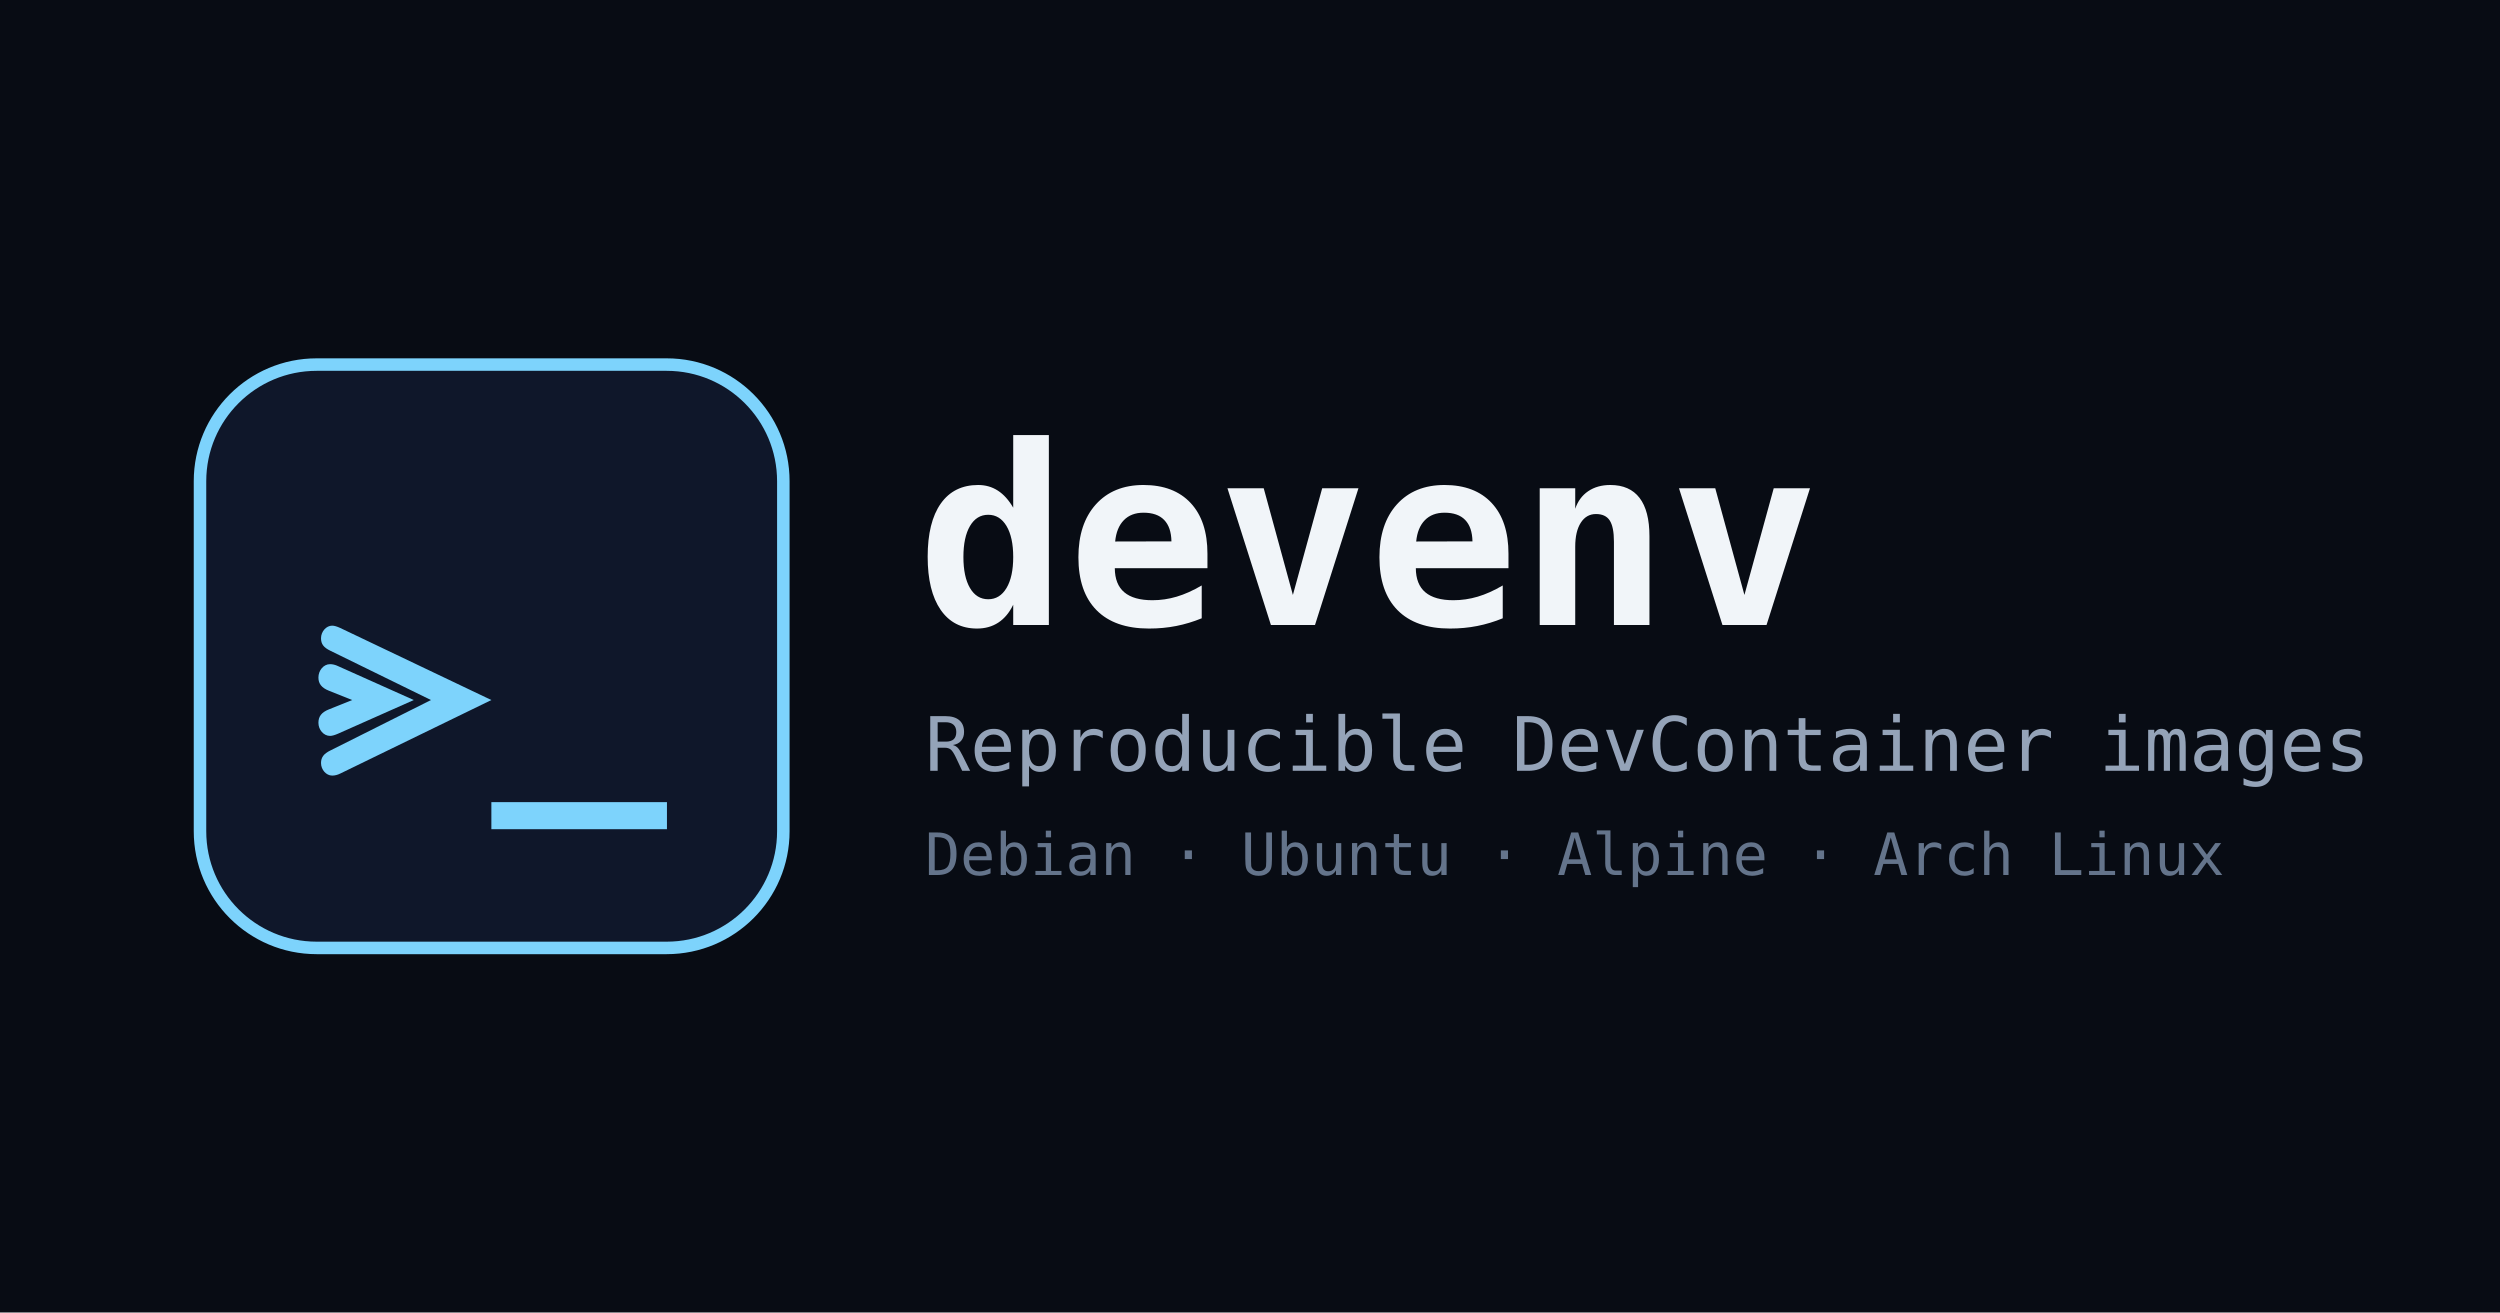
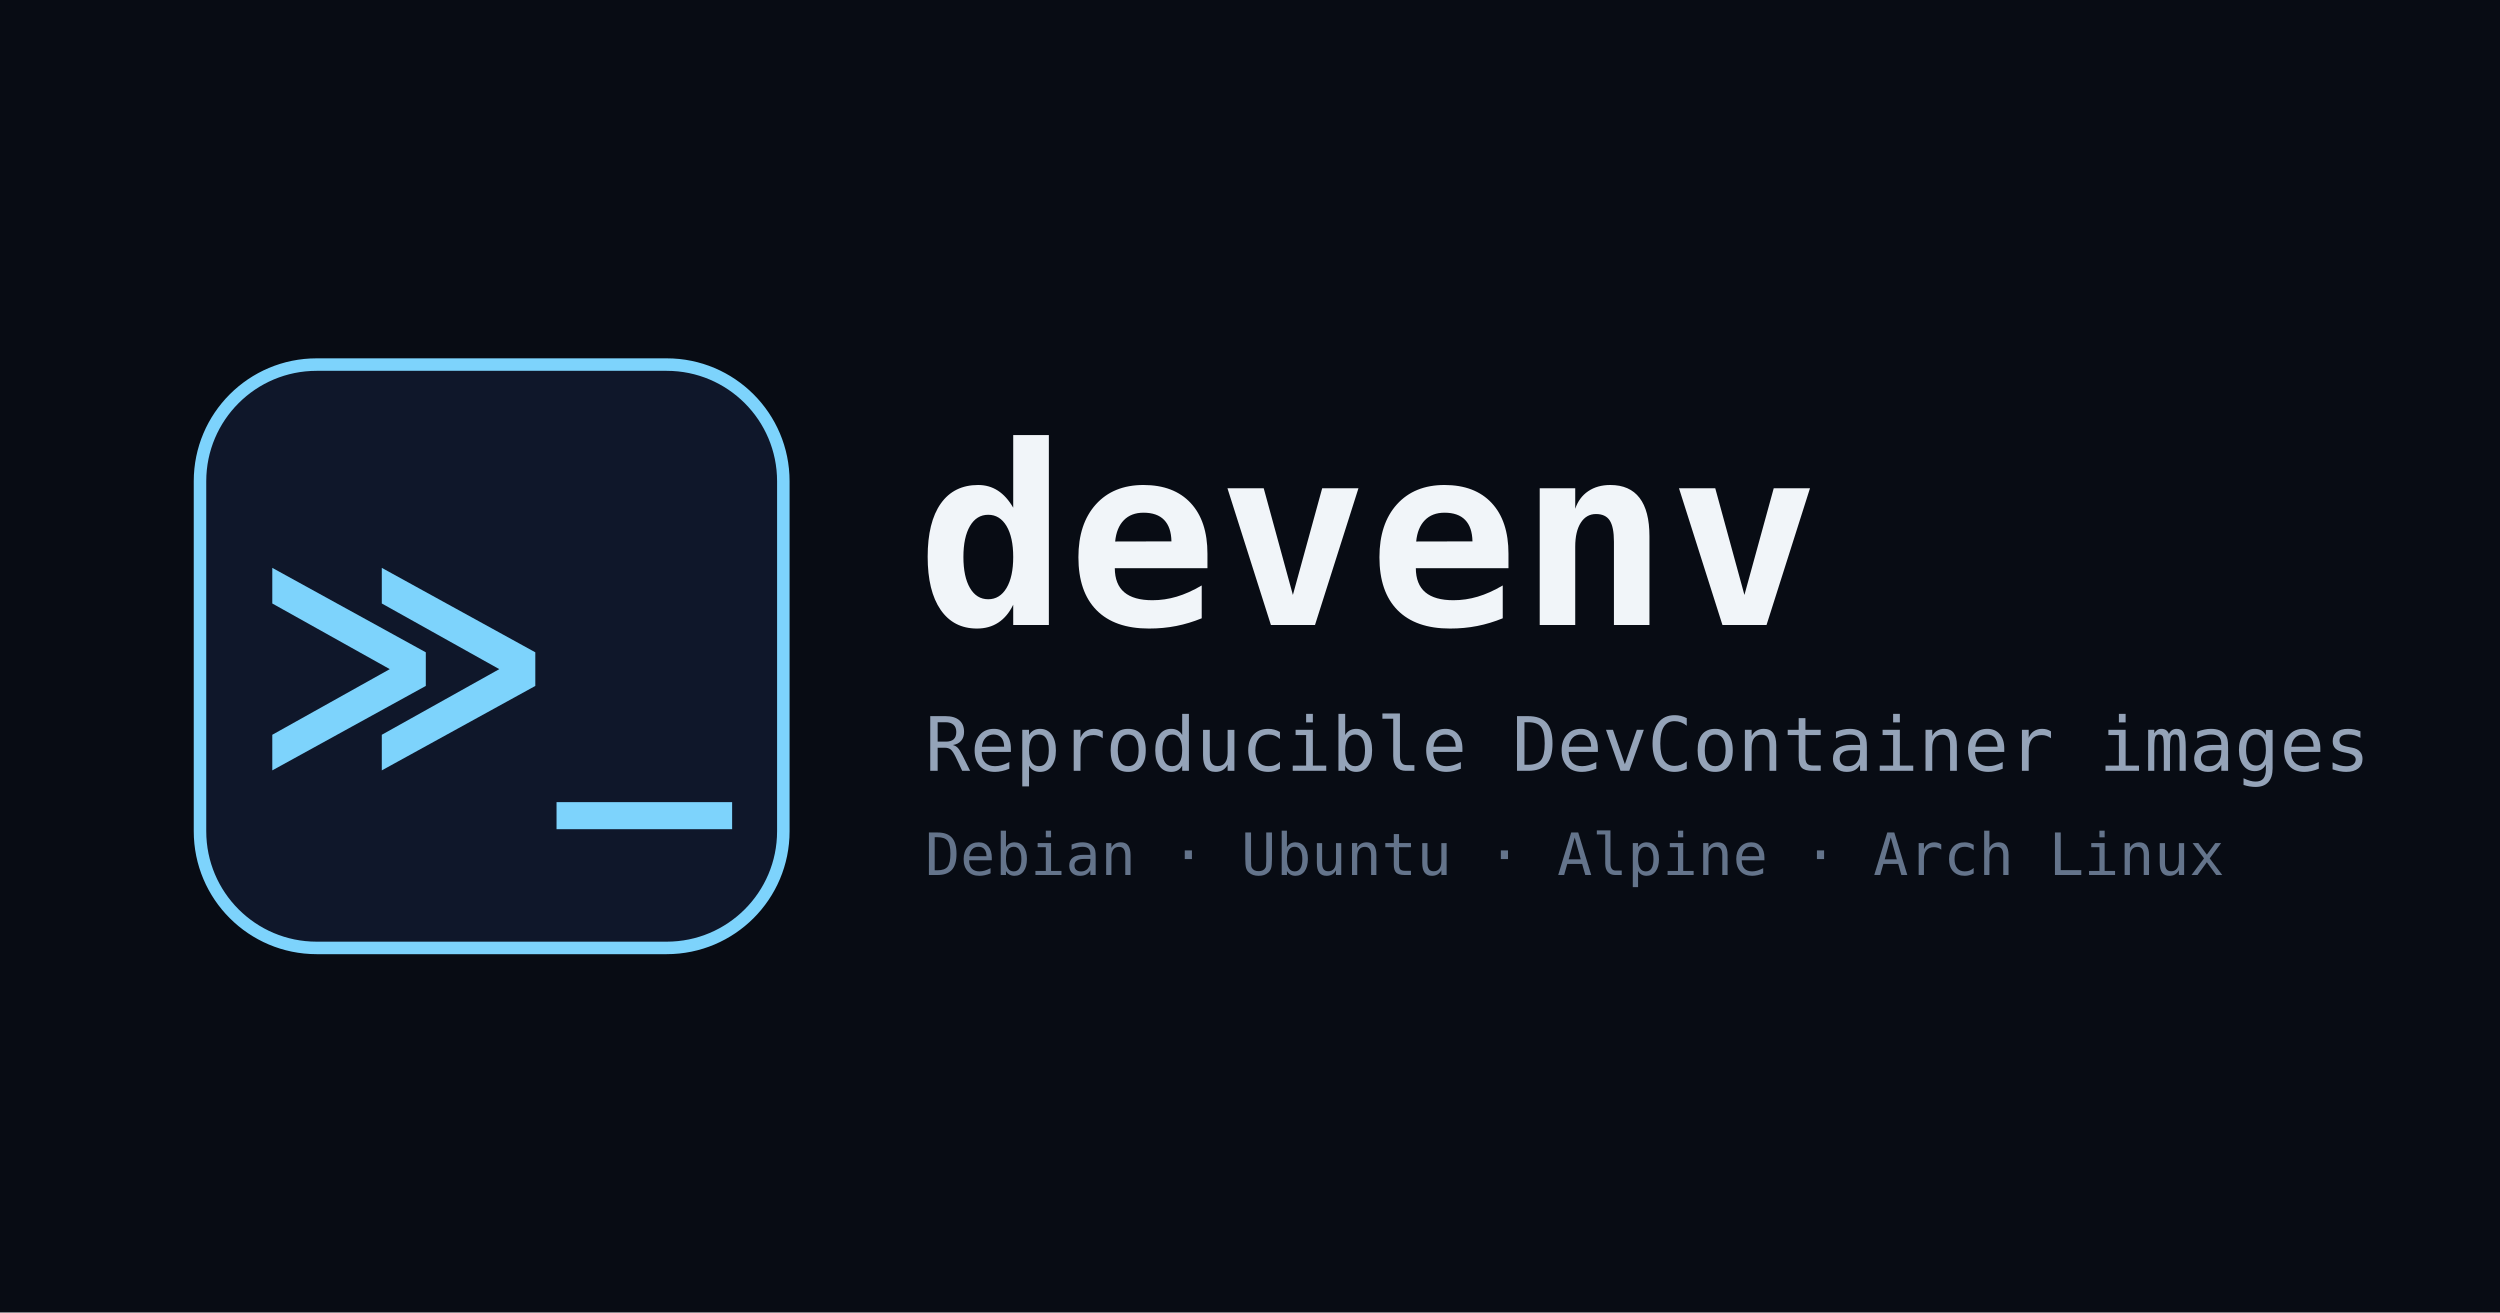
<svg xmlns="http://www.w3.org/2000/svg" width="1200" height="630" viewBox="0 0 1200 630">
  <rect width="1200" height="630" fill="#080C14" />
  <rect x="96" y="175" width="280" height="280" rx="56" fill="#0F172A" stroke="#7DD3FC" stroke-width="6" />
-   <text x="236" y="365" font-family="ui-monospace, SFMono-Regular, Menlo, monospace" font-size="140" font-weight="bold" fill="#7DD3FC" text-anchor="middle">≫_</text>
-   <text x="440" y="300" font-family="ui-monospace, SFMono-Regular, Menlo, monospace" font-size="120" font-weight="bold" fill="#F1F5F9">devenv</text>
-   <text x="444" y="370" font-family="ui-monospace, SFMono-Regular, Menlo, monospace" font-size="36" fill="#94A3B8">Reproducible DevContainer images</text>
-   <text x="444" y="420" font-family="ui-monospace, SFMono-Regular, Menlo, monospace" font-size="28" fill="#64748B">Debian · Ubuntu · Alpine · Arch Linux</text>
+   <text x="236" y="365" font-family="DejaVu Sans Mono, DejaVu Sans" font-size="140" font-weight="bold" fill="#7DD3FC" text-anchor="middle">≫_</text>
+   <text x="440" y="300" font-family="DejaVu Sans Mono" font-size="120" font-weight="bold" fill="#F1F5F9">devenv</text>
+   <text x="444" y="370" font-family="DejaVu Sans Mono" font-size="36" fill="#94A3B8">Reproducible DevContainer images</text>
+   <text x="444" y="420" font-family="DejaVu Sans Mono" font-size="28" fill="#64748B">Debian · Ubuntu · Alpine · Arch Linux</text>
</svg>
